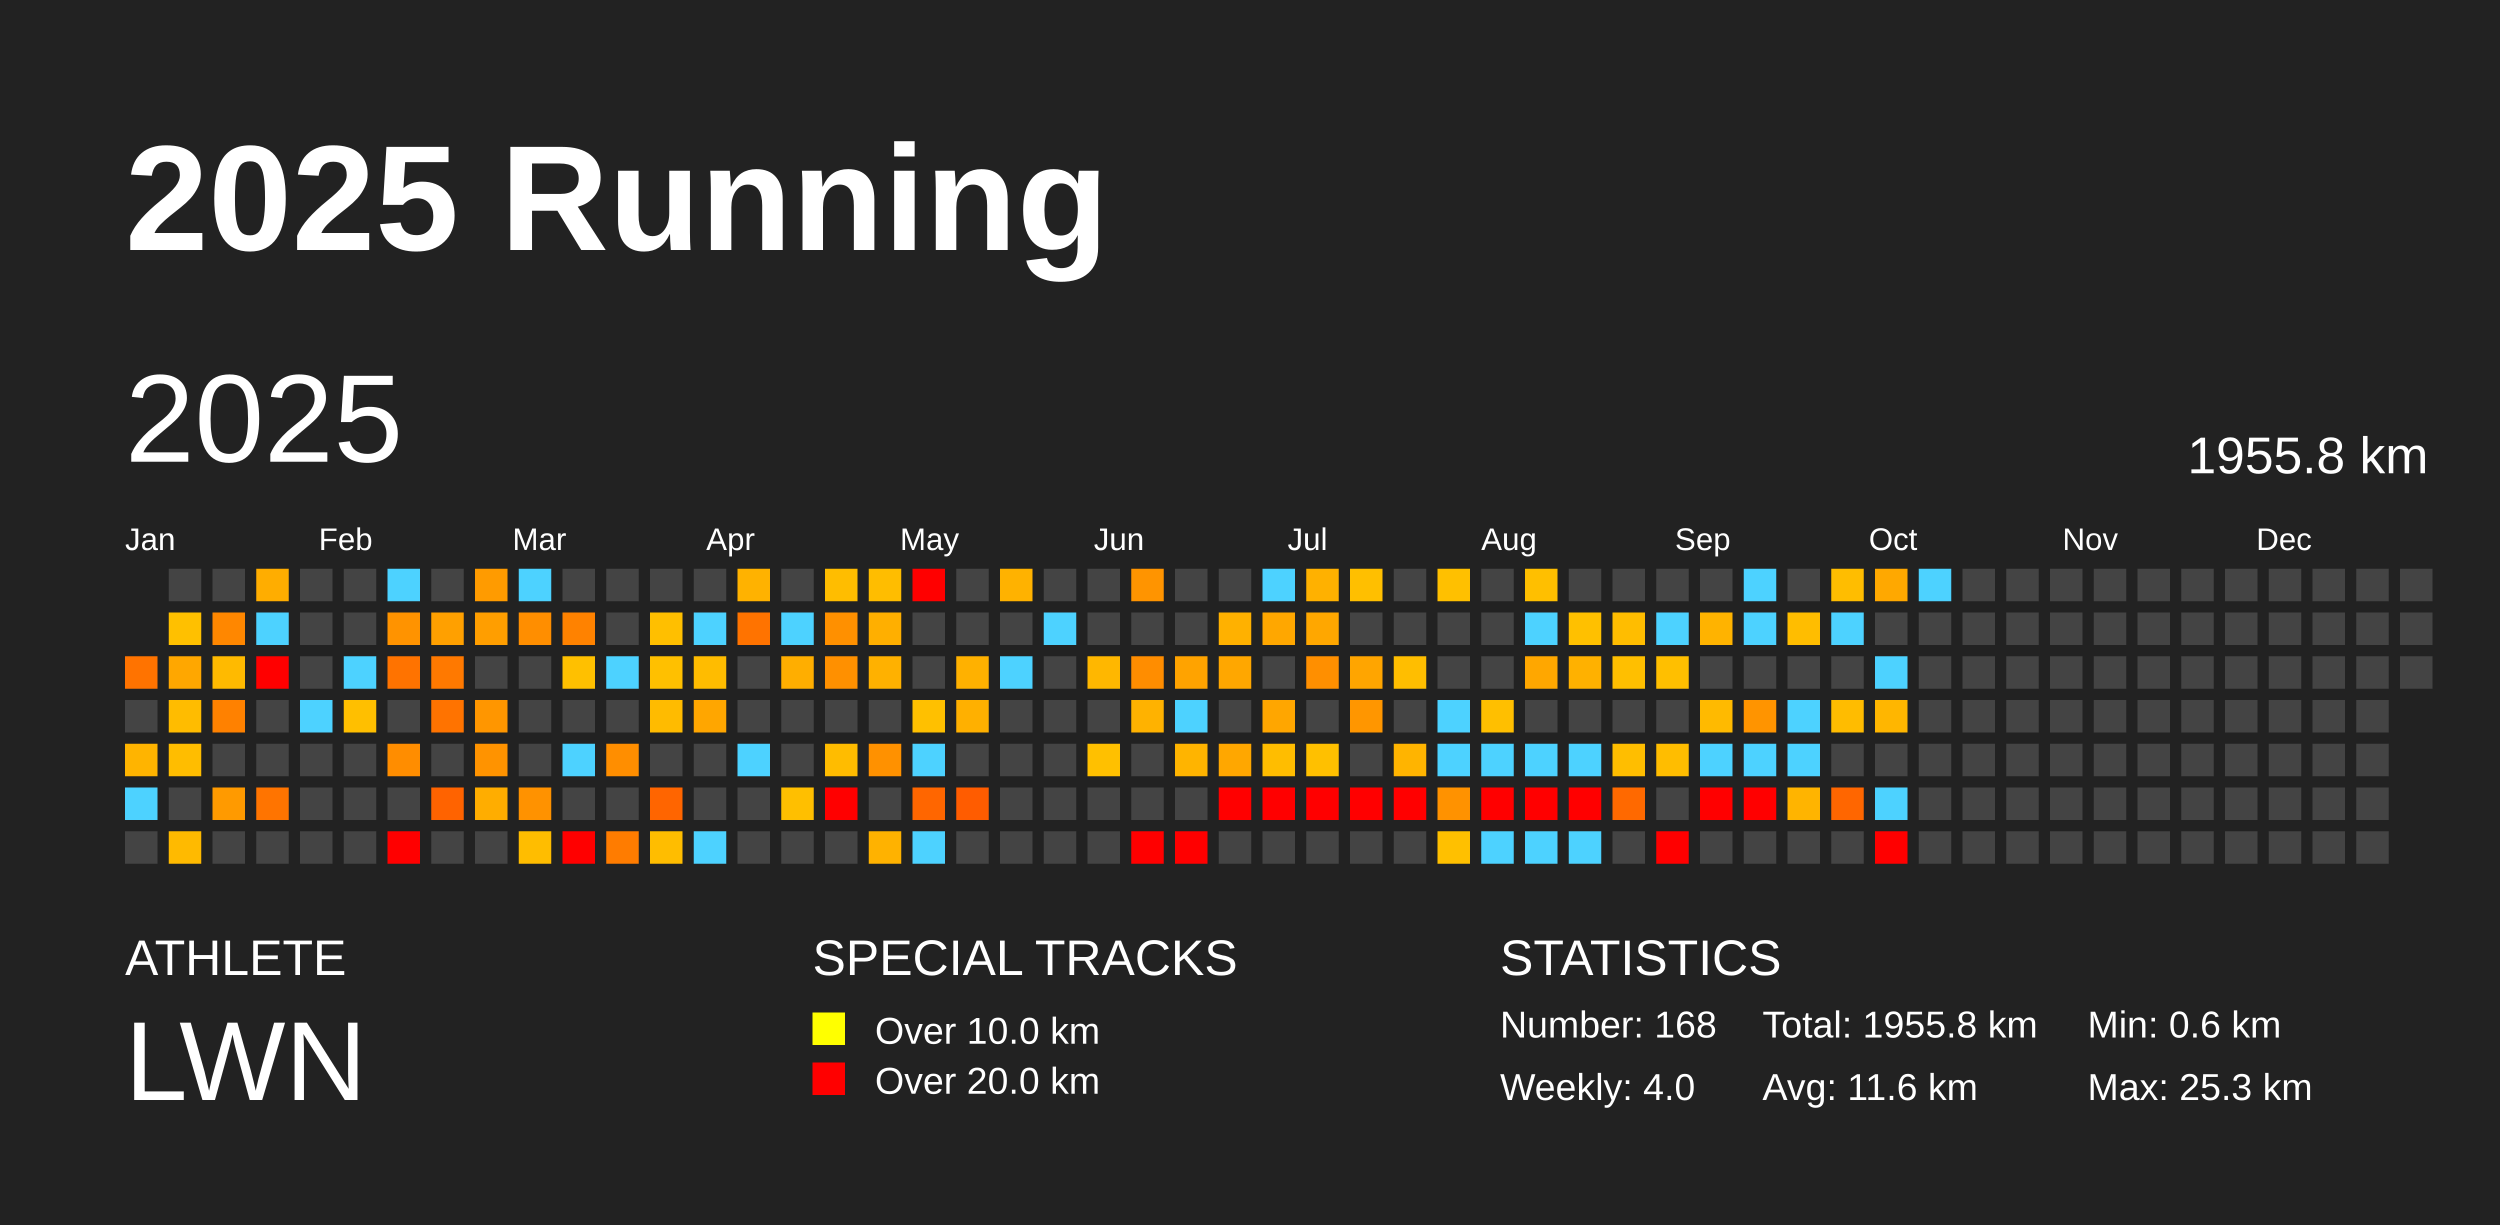
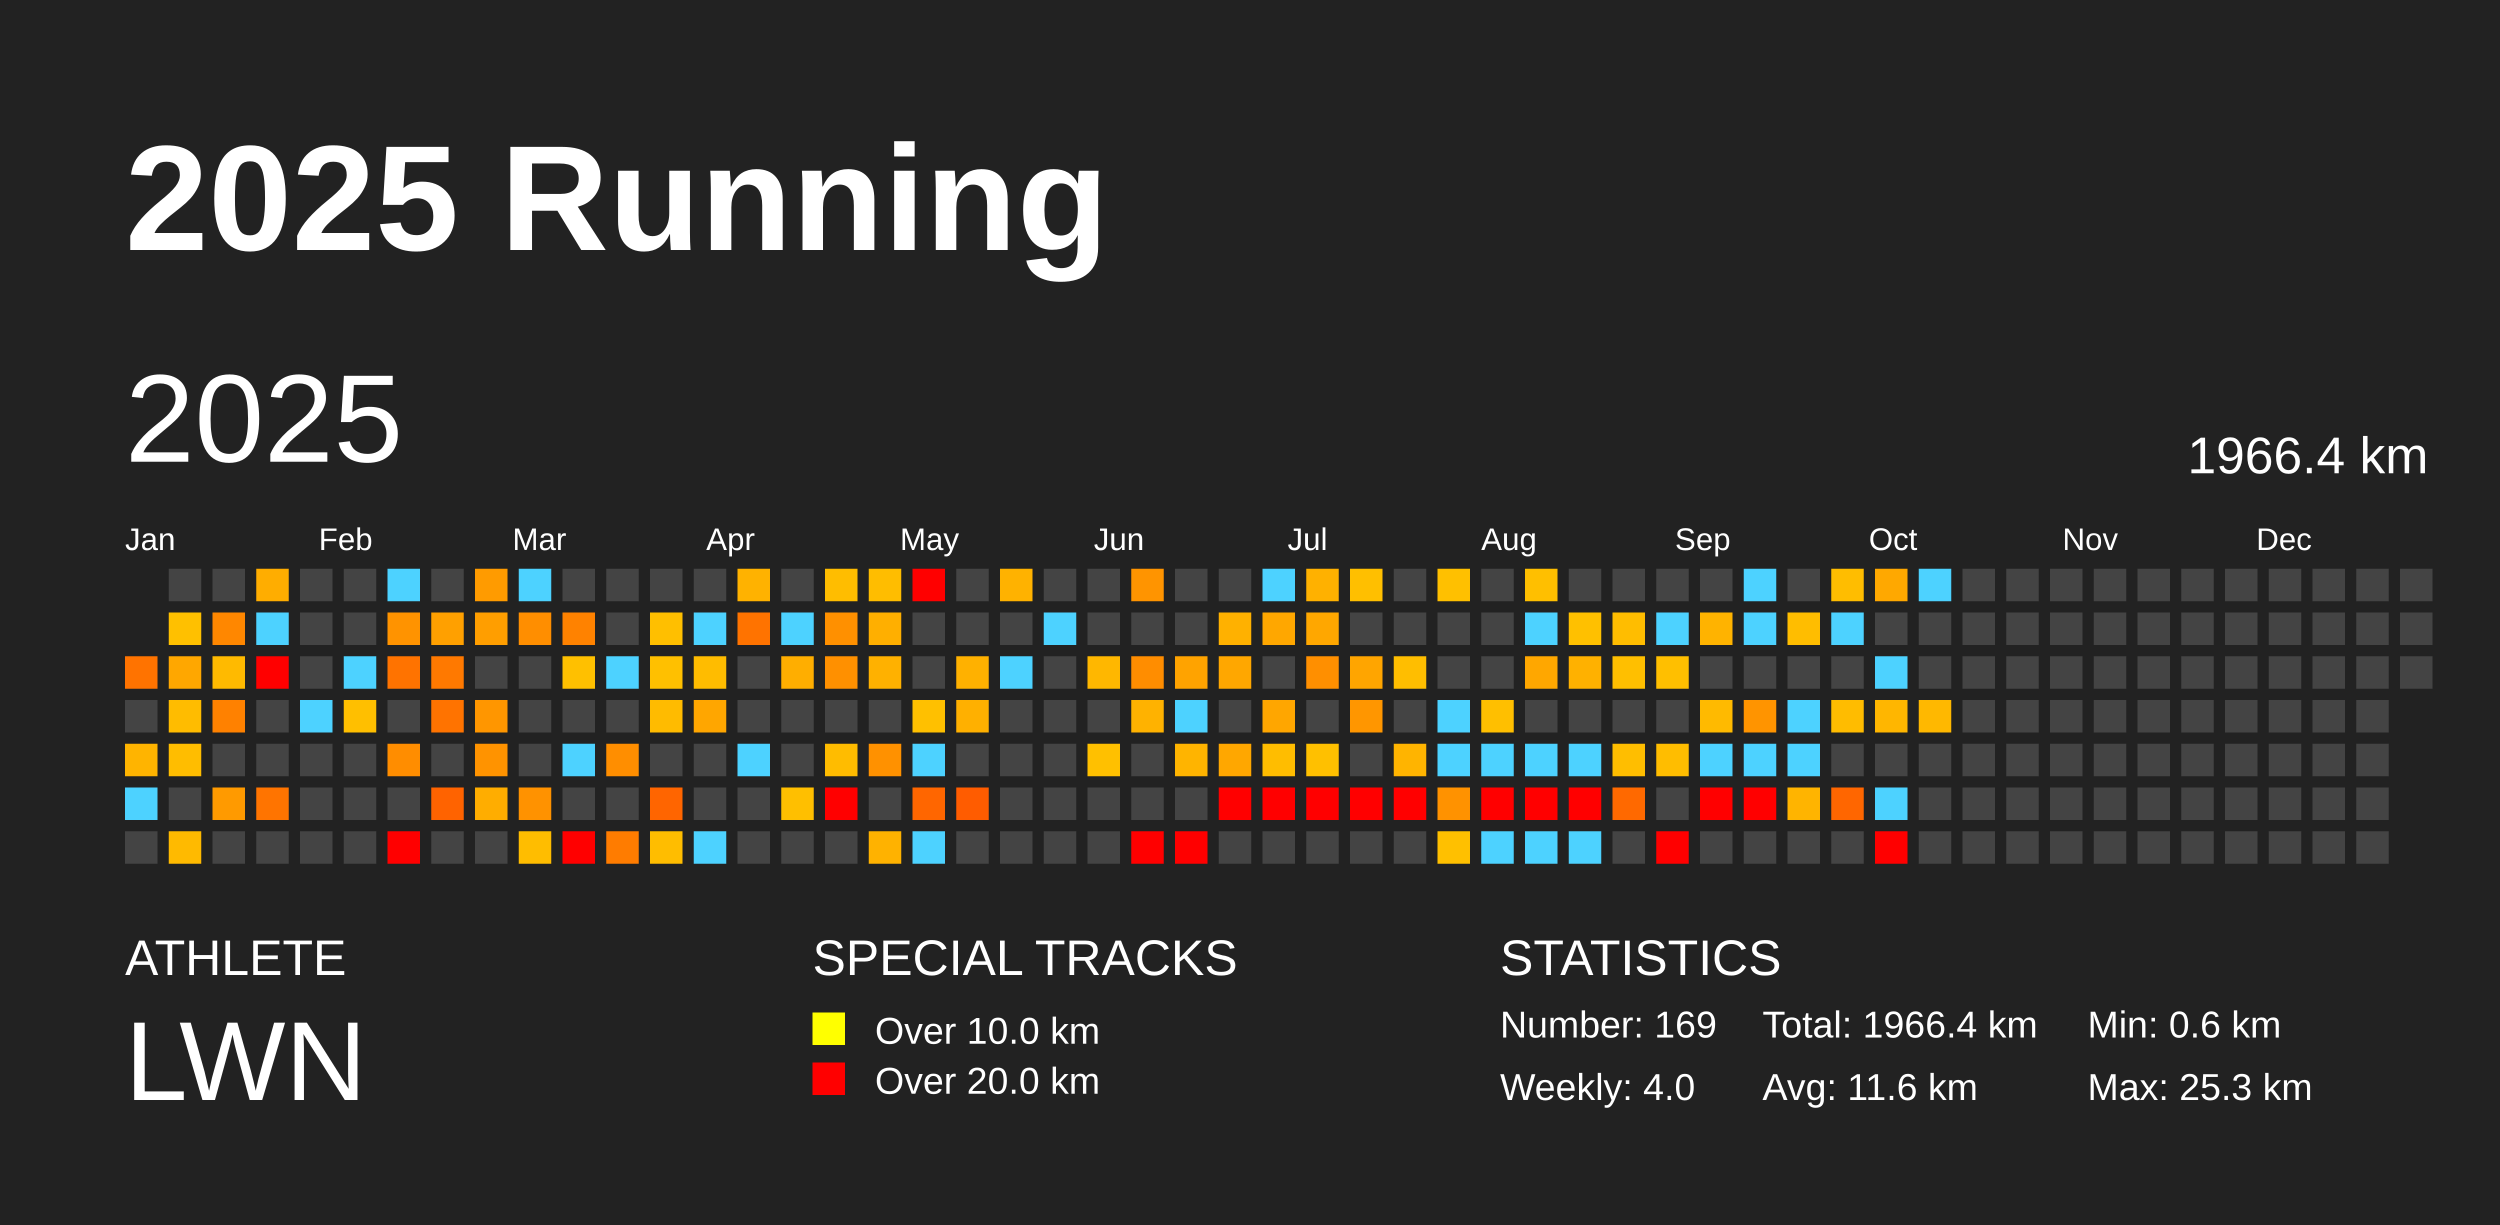
<svg xmlns="http://www.w3.org/2000/svg" baseProfile="full" height="98mm" version="1.1" viewBox="0,0,200,98" width="200mm">
  <defs />
  <rect fill="#222222" height="98" width="200" x="0" y="0" />
  <text fill="#FFFFFF" style="font-size:12px; font-family:Arial; font-weight:bold;" x="10" y="20">2025 Running</text>
  <text fill="#FFFFFF" style="font-size:4px; font-family:Arial" x="10" y="78">ATHLETE</text>
  <text fill="#FFFFFF" style="font-size:9px; font-family:Arial" x="10" y="88">LWN</text>
  <text fill="#FFFFFF" style="font-size:4px; font-family:Arial" x="65" y="78">SPECIAL TRACKS</text>
  <rect fill="yellow" height="2.6" width="2.6" x="65" y="81" />
  <text fill="#FFFFFF" style="font-size:3px; font-family:Arial" x="70" y="83.5">Over 10.0 km</text>
  <rect fill="red" height="2.6" width="2.6" x="65" y="85" />
  <text fill="#FFFFFF" style="font-size:3px; font-family:Arial" x="70" y="87.5">Over 20.0 km</text>
  <text fill="#FFFFFF" style="font-size:4px; font-family:Arial" x="120" y="78">STATISTICS</text>
-   <text fill="#FFFFFF" style="font-size:3px; font-family:Arial" x="120" y="83">Number: 168</text>
+   <text fill="#FFFFFF" style="font-size:3px; font-family:Arial" x="120" y="83">Number: 169</text>
  <text fill="#FFFFFF" style="font-size:3px; font-family:Arial" x="120" y="88">Weekly: 4.0</text>
-   <text fill="#FFFFFF" style="font-size:3px; font-family:Arial" x="141" y="83">Total: 1955.8 km</text>
+   <text fill="#FFFFFF" style="font-size:3px; font-family:Arial" x="141" y="83">Total: 1966.4 km</text>
  <text fill="#FFFFFF" style="font-size:3px; font-family:Arial" x="141" y="88">Avg: 11.6 km</text>
  <text fill="#FFFFFF" style="font-size:3px; font-family:Arial" x="167" y="83">Min: 0.6 km</text>
  <text fill="#FFFFFF" style="font-size:3px; font-family:Arial" x="167" y="88">Max: 25.3 km</text>
  <text dominant-baseline="hanging" fill="#FFFFFF" style="font-size:10.0px; font-family:Arial;" x="10" y="30">2025</text>
-   <text dominant-baseline="hanging" fill="#FFFFFF" style="font-size:4.125px; font-family:Arial;" x="175" y="35">1955.8 km</text>
+   <text dominant-baseline="hanging" fill="#FFFFFF" style="font-size:4.125px; font-family:Arial;" x="175" y="35">1966.4 km</text>
  <text fill="#FFFFFF" style="font-size:2.5px; font-family:Arial" x="10.0" y="44">Jan</text>
  <text fill="#FFFFFF" style="font-size:2.5px; font-family:Arial" x="25.5" y="44">Feb</text>
  <text fill="#FFFFFF" style="font-size:2.5px; font-family:Arial" x="41.0" y="44">Mar</text>
  <text fill="#FFFFFF" style="font-size:2.5px; font-family:Arial" x="56.5" y="44">Apr</text>
  <text fill="#FFFFFF" style="font-size:2.5px; font-family:Arial" x="72.0" y="44">May</text>
  <text fill="#FFFFFF" style="font-size:2.5px; font-family:Arial" x="87.5" y="44">Jun</text>
  <text fill="#FFFFFF" style="font-size:2.5px; font-family:Arial" x="103.0" y="44">Jul</text>
  <text fill="#FFFFFF" style="font-size:2.5px; font-family:Arial" x="118.5" y="44">Aug</text>
  <text fill="#FFFFFF" style="font-size:2.5px; font-family:Arial" x="134.0" y="44">Sep</text>
  <text fill="#FFFFFF" style="font-size:2.5px; font-family:Arial" x="149.5" y="44">Oct</text>
  <text fill="#FFFFFF" style="font-size:2.5px; font-family:Arial" x="165.0" y="44">Nov</text>
  <text fill="#FFFFFF" style="font-size:2.5px; font-family:Arial" x="180.5" y="44">Dec</text>
  <rect fill="#ff7300" height="2.6" width="2.6" x="10.0" y="52.5" />
  <rect fill="#444444" height="2.6" width="2.6" x="10.0" y="56.0" />
  <rect fill="#ffb400" height="2.6" width="2.6" x="10.0" y="59.5" />
  <rect fill="#4dd2ff" height="2.6" width="2.6" x="10.0" y="63.0" />
  <rect fill="#444444" height="2.6" width="2.6" x="10.0" y="66.5" />
  <rect fill="#444444" height="2.6" width="2.6" x="13.5" y="45.5" />
  <rect fill="#ffc000" height="2.6" width="2.6" x="13.5" y="49.0" />
  <rect fill="#ffa700" height="2.6" width="2.6" x="13.5" y="52.5" />
  <rect fill="#ffbc00" height="2.6" width="2.6" x="13.5" y="56.0" />
  <rect fill="#ffbd00" height="2.6" width="2.6" x="13.5" y="59.5" />
  <rect fill="#444444" height="2.6" width="2.6" x="13.5" y="63.0" />
  <rect fill="#ffba00" height="2.6" width="2.6" x="13.5" y="66.5" />
  <rect fill="#444444" height="2.6" width="2.6" x="17.0" y="45.5" />
  <rect fill="#ff8700" height="2.6" width="2.6" x="17.0" y="49.0" />
  <rect fill="#ffba00" height="2.6" width="2.6" x="17.0" y="52.5" />
  <rect fill="#ff8100" height="2.6" width="2.6" x="17.0" y="56.0" />
  <rect fill="#444444" height="2.6" width="2.6" x="17.0" y="59.5" />
  <rect fill="#ff9a00" height="2.6" width="2.6" x="17.0" y="63.0" />
  <rect fill="#444444" height="2.6" width="2.6" x="17.0" y="66.5" />
  <rect fill="#ffad00" height="2.6" width="2.6" x="20.5" y="45.5" />
  <rect fill="#4dd2ff" height="2.6" width="2.6" x="20.5" y="49.0" />
  <rect fill="red" height="2.6" width="2.6" x="20.5" y="52.5" />
  <rect fill="#444444" height="2.6" width="2.6" x="20.5" y="56.0" />
  <rect fill="#444444" height="2.6" width="2.6" x="20.5" y="59.5" />
  <rect fill="#ff7400" height="2.6" width="2.6" x="20.5" y="63.0" />
  <rect fill="#444444" height="2.6" width="2.6" x="20.5" y="66.5" />
  <rect fill="#444444" height="2.6" width="2.6" x="24.0" y="45.5" />
  <rect fill="#444444" height="2.6" width="2.6" x="24.0" y="49.0" />
  <rect fill="#444444" height="2.6" width="2.6" x="24.0" y="52.5" />
  <rect fill="#4dd2ff" height="2.6" width="2.6" x="24.0" y="56.0" />
  <rect fill="#444444" height="2.6" width="2.6" x="24.0" y="59.5" />
  <rect fill="#444444" height="2.6" width="2.6" x="24.0" y="63.0" />
  <rect fill="#444444" height="2.6" width="2.6" x="24.0" y="66.5" />
  <rect fill="#444444" height="2.6" width="2.6" x="27.5" y="45.5" />
  <rect fill="#444444" height="2.6" width="2.6" x="27.5" y="49.0" />
  <rect fill="#4dd2ff" height="2.6" width="2.6" x="27.5" y="52.5" />
  <rect fill="#ffbf00" height="2.6" width="2.6" x="27.5" y="56.0" />
  <rect fill="#444444" height="2.6" width="2.6" x="27.5" y="59.5" />
  <rect fill="#444444" height="2.6" width="2.6" x="27.5" y="63.0" />
  <rect fill="#444444" height="2.6" width="2.6" x="27.5" y="66.5" />
  <rect fill="#4dd2ff" height="2.6" width="2.6" x="31.0" y="45.5" />
  <rect fill="#ff9300" height="2.6" width="2.6" x="31.0" y="49.0" />
  <rect fill="#ff7300" height="2.6" width="2.6" x="31.0" y="52.5" />
  <rect fill="#444444" height="2.6" width="2.6" x="31.0" y="56.0" />
  <rect fill="#ff8d00" height="2.6" width="2.6" x="31.0" y="59.5" />
  <rect fill="#444444" height="2.6" width="2.6" x="31.0" y="63.0" />
  <rect fill="red" height="2.6" width="2.6" x="31.0" y="66.5" />
  <rect fill="#444444" height="2.6" width="2.6" x="34.5" y="45.5" />
  <rect fill="#ffa000" height="2.6" width="2.6" x="34.5" y="49.0" />
  <rect fill="#ff7900" height="2.6" width="2.6" x="34.5" y="52.5" />
  <rect fill="#ff7300" height="2.6" width="2.6" x="34.5" y="56.0" />
  <rect fill="#444444" height="2.6" width="2.6" x="34.5" y="59.5" />
  <rect fill="#ff6300" height="2.6" width="2.6" x="34.5" y="63.0" />
  <rect fill="#444444" height="2.6" width="2.6" x="34.5" y="66.5" />
  <rect fill="#ff9b00" height="2.6" width="2.6" x="38.0" y="45.5" />
  <rect fill="#ff9e00" height="2.6" width="2.6" x="38.0" y="49.0" />
  <rect fill="#444444" height="2.6" width="2.6" x="38.0" y="52.5" />
  <rect fill="#ff9600" height="2.6" width="2.6" x="38.0" y="56.0" />
  <rect fill="#ff9300" height="2.6" width="2.6" x="38.0" y="59.5" />
  <rect fill="#ffad00" height="2.6" width="2.6" x="38.0" y="63.0" />
  <rect fill="#444444" height="2.6" width="2.6" x="38.0" y="66.5" />
  <rect fill="#4dd2ff" height="2.6" width="2.6" x="41.5" y="45.5" />
  <rect fill="#ff8e00" height="2.6" width="2.6" x="41.5" y="49.0" />
  <rect fill="#444444" height="2.6" width="2.6" x="41.5" y="52.5" />
  <rect fill="#444444" height="2.6" width="2.6" x="41.5" y="56.0" />
  <rect fill="#444444" height="2.6" width="2.6" x="41.5" y="59.5" />
  <rect fill="#ff9200" height="2.6" width="2.6" x="41.5" y="63.0" />
  <rect fill="#ffbd00" height="2.6" width="2.6" x="41.5" y="66.5" />
  <rect fill="#444444" height="2.6" width="2.6" x="45.0" y="45.5" />
  <rect fill="#ff8200" height="2.6" width="2.6" x="45.0" y="49.0" />
  <rect fill="#ffc000" height="2.6" width="2.6" x="45.0" y="52.5" />
  <rect fill="#444444" height="2.6" width="2.6" x="45.0" y="56.0" />
  <rect fill="#4dd2ff" height="2.6" width="2.6" x="45.0" y="59.5" />
  <rect fill="#444444" height="2.6" width="2.6" x="45.0" y="63.0" />
  <rect fill="red" height="2.6" width="2.6" x="45.0" y="66.5" />
  <rect fill="#444444" height="2.6" width="2.6" x="48.5" y="45.5" />
  <rect fill="#444444" height="2.6" width="2.6" x="48.5" y="49.0" />
  <rect fill="#4dd2ff" height="2.6" width="2.6" x="48.5" y="52.5" />
  <rect fill="#444444" height="2.6" width="2.6" x="48.5" y="56.0" />
  <rect fill="#ff8e00" height="2.6" width="2.6" x="48.5" y="59.5" />
  <rect fill="#444444" height="2.6" width="2.6" x="48.5" y="63.0" />
  <rect fill="#ff7c00" height="2.6" width="2.6" x="48.5" y="66.5" />
  <rect fill="#444444" height="2.6" width="2.6" x="52.0" y="45.5" />
  <rect fill="#ffbf00" height="2.6" width="2.6" x="52.0" y="49.0" />
  <rect fill="#ffc000" height="2.6" width="2.6" x="52.0" y="52.5" />
  <rect fill="#ffbb00" height="2.6" width="2.6" x="52.0" y="56.0" />
  <rect fill="#444444" height="2.6" width="2.6" x="52.0" y="59.5" />
  <rect fill="#ff6500" height="2.6" width="2.6" x="52.0" y="63.0" />
  <rect fill="#ffbd00" height="2.6" width="2.6" x="52.0" y="66.5" />
  <rect fill="#444444" height="2.6" width="2.6" x="55.5" y="45.5" />
  <rect fill="#4dd2ff" height="2.6" width="2.6" x="55.5" y="49.0" />
  <rect fill="#ffbc00" height="2.6" width="2.6" x="55.5" y="52.5" />
  <rect fill="#ffa600" height="2.6" width="2.6" x="55.5" y="56.0" />
  <rect fill="#444444" height="2.6" width="2.6" x="55.5" y="59.5" />
  <rect fill="#444444" height="2.6" width="2.6" x="55.5" y="63.0" />
  <rect fill="#4dd2ff" height="2.6" width="2.6" x="55.5" y="66.5" />
  <rect fill="#ffb200" height="2.6" width="2.6" x="59.0" y="45.5" />
  <rect fill="#ff7300" height="2.6" width="2.6" x="59.0" y="49.0" />
  <rect fill="#444444" height="2.6" width="2.6" x="59.0" y="52.5" />
  <rect fill="#444444" height="2.6" width="2.6" x="59.0" y="56.0" />
  <rect fill="#4dd2ff" height="2.6" width="2.6" x="59.0" y="59.5" />
  <rect fill="#444444" height="2.6" width="2.6" x="59.0" y="63.0" />
  <rect fill="#444444" height="2.6" width="2.6" x="59.0" y="66.5" />
  <rect fill="#444444" height="2.6" width="2.6" x="62.5" y="45.5" />
  <rect fill="#4dd2ff" height="2.6" width="2.6" x="62.5" y="49.0" />
  <rect fill="#ffae00" height="2.6" width="2.6" x="62.5" y="52.5" />
  <rect fill="#444444" height="2.6" width="2.6" x="62.5" y="56.0" />
  <rect fill="#444444" height="2.6" width="2.6" x="62.5" y="59.5" />
  <rect fill="#ffbf00" height="2.6" width="2.6" x="62.5" y="63.0" />
  <rect fill="#444444" height="2.6" width="2.6" x="62.5" y="66.5" />
  <rect fill="#ffbd00" height="2.6" width="2.6" x="66.0" y="45.5" />
  <rect fill="#ff9000" height="2.6" width="2.6" x="66.0" y="49.0" />
  <rect fill="#ff9000" height="2.6" width="2.6" x="66.0" y="52.5" />
  <rect fill="#444444" height="2.6" width="2.6" x="66.0" y="56.0" />
  <rect fill="#ffbc00" height="2.6" width="2.6" x="66.0" y="59.5" />
  <rect fill="red" height="2.6" width="2.6" x="66.0" y="63.0" />
  <rect fill="#444444" height="2.6" width="2.6" x="66.0" y="66.5" />
  <rect fill="#ffbd00" height="2.6" width="2.6" x="69.5" y="45.5" />
  <rect fill="#ffaf00" height="2.6" width="2.6" x="69.5" y="49.0" />
  <rect fill="#ffb100" height="2.6" width="2.6" x="69.5" y="52.5" />
  <rect fill="#444444" height="2.6" width="2.6" x="69.5" y="56.0" />
  <rect fill="#ff9100" height="2.6" width="2.6" x="69.5" y="59.5" />
  <rect fill="#444444" height="2.6" width="2.6" x="69.5" y="63.0" />
  <rect fill="#ffb200" height="2.6" width="2.6" x="69.5" y="66.5" />
  <rect fill="red" height="2.6" width="2.6" x="73.0" y="45.5" />
  <rect fill="#444444" height="2.6" width="2.6" x="73.0" y="49.0" />
  <rect fill="#444444" height="2.6" width="2.6" x="73.0" y="52.5" />
  <rect fill="#ffc000" height="2.6" width="2.6" x="73.0" y="56.0" />
  <rect fill="#4dd2ff" height="2.6" width="2.6" x="73.0" y="59.5" />
  <rect fill="#ff6600" height="2.6" width="2.6" x="73.0" y="63.0" />
  <rect fill="#4dd2ff" height="2.6" width="2.6" x="73.0" y="66.5" />
  <rect fill="#444444" height="2.6" width="2.6" x="76.5" y="45.5" />
  <rect fill="#444444" height="2.6" width="2.6" x="76.5" y="49.0" />
  <rect fill="#ffb100" height="2.6" width="2.6" x="76.5" y="52.5" />
  <rect fill="#ffb000" height="2.6" width="2.6" x="76.5" y="56.0" />
  <rect fill="#444444" height="2.6" width="2.6" x="76.5" y="59.5" />
  <rect fill="#ff5c00" height="2.6" width="2.6" x="76.5" y="63.0" />
  <rect fill="#444444" height="2.6" width="2.6" x="76.5" y="66.5" />
  <rect fill="#ffb200" height="2.6" width="2.6" x="80.0" y="45.5" />
  <rect fill="#444444" height="2.6" width="2.6" x="80.0" y="49.0" />
  <rect fill="#4dd2ff" height="2.6" width="2.6" x="80.0" y="52.5" />
  <rect fill="#444444" height="2.6" width="2.6" x="80.0" y="56.0" />
  <rect fill="#444444" height="2.6" width="2.6" x="80.0" y="59.5" />
  <rect fill="#444444" height="2.6" width="2.6" x="80.0" y="63.0" />
  <rect fill="#444444" height="2.6" width="2.6" x="80.0" y="66.5" />
  <rect fill="#444444" height="2.6" width="2.6" x="83.5" y="45.5" />
  <rect fill="#4dd2ff" height="2.6" width="2.6" x="83.5" y="49.0" />
  <rect fill="#444444" height="2.6" width="2.6" x="83.5" y="52.5" />
  <rect fill="#444444" height="2.6" width="2.6" x="83.5" y="56.0" />
  <rect fill="#444444" height="2.6" width="2.6" x="83.5" y="59.5" />
  <rect fill="#444444" height="2.6" width="2.6" x="83.5" y="63.0" />
  <rect fill="#444444" height="2.6" width="2.6" x="83.5" y="66.5" />
  <rect fill="#444444" height="2.6" width="2.6" x="87.0" y="45.5" />
  <rect fill="#444444" height="2.6" width="2.6" x="87.0" y="49.0" />
  <rect fill="#ffb700" height="2.6" width="2.6" x="87.0" y="52.5" />
  <rect fill="#444444" height="2.6" width="2.6" x="87.0" y="56.0" />
  <rect fill="#ffc000" height="2.6" width="2.6" x="87.0" y="59.5" />
  <rect fill="#444444" height="2.6" width="2.6" x="87.0" y="63.0" />
  <rect fill="#444444" height="2.6" width="2.6" x="87.0" y="66.5" />
  <rect fill="#ff9400" height="2.6" width="2.6" x="90.5" y="45.5" />
  <rect fill="#444444" height="2.6" width="2.6" x="90.5" y="49.0" />
  <rect fill="#ff8d00" height="2.6" width="2.6" x="90.5" y="52.5" />
  <rect fill="#ffb200" height="2.6" width="2.6" x="90.5" y="56.0" />
  <rect fill="#444444" height="2.6" width="2.6" x="90.5" y="59.5" />
  <rect fill="#444444" height="2.6" width="2.6" x="90.5" y="63.0" />
  <rect fill="red" height="2.6" width="2.6" x="90.5" y="66.5" />
  <rect fill="#444444" height="2.6" width="2.6" x="94.0" y="45.5" />
  <rect fill="#444444" height="2.6" width="2.6" x="94.0" y="49.0" />
  <rect fill="#ffa300" height="2.6" width="2.6" x="94.0" y="52.5" />
  <rect fill="#4dd2ff" height="2.6" width="2.6" x="94.0" y="56.0" />
  <rect fill="#ffb400" height="2.6" width="2.6" x="94.0" y="59.5" />
  <rect fill="#444444" height="2.6" width="2.6" x="94.0" y="63.0" />
  <rect fill="red" height="2.6" width="2.6" x="94.0" y="66.5" />
  <rect fill="#444444" height="2.6" width="2.6" x="97.5" y="45.5" />
  <rect fill="#ffb100" height="2.6" width="2.6" x="97.5" y="49.0" />
  <rect fill="#ffa700" height="2.6" width="2.6" x="97.5" y="52.5" />
  <rect fill="#444444" height="2.6" width="2.6" x="97.5" y="56.0" />
  <rect fill="#ffa700" height="2.6" width="2.6" x="97.5" y="59.5" />
  <rect fill="red" height="2.6" width="2.6" x="97.5" y="63.0" />
  <rect fill="#444444" height="2.6" width="2.6" x="97.5" y="66.5" />
  <rect fill="#4dd2ff" height="2.6" width="2.6" x="101.0" y="45.5" />
  <rect fill="#ffa700" height="2.6" width="2.6" x="101.0" y="49.0" />
  <rect fill="#444444" height="2.6" width="2.6" x="101.0" y="52.5" />
  <rect fill="#ffa600" height="2.6" width="2.6" x="101.0" y="56.0" />
  <rect fill="#ffbd00" height="2.6" width="2.6" x="101.0" y="59.5" />
  <rect fill="red" height="2.6" width="2.6" x="101.0" y="63.0" />
  <rect fill="#444444" height="2.6" width="2.6" x="101.0" y="66.5" />
  <rect fill="#ffb100" height="2.6" width="2.6" x="104.5" y="45.5" />
  <rect fill="#ffa700" height="2.6" width="2.6" x="104.5" y="49.0" />
  <rect fill="#ff8f00" height="2.6" width="2.6" x="104.5" y="52.5" />
  <rect fill="#444444" height="2.6" width="2.6" x="104.5" y="56.0" />
  <rect fill="#ffc000" height="2.6" width="2.6" x="104.5" y="59.5" />
  <rect fill="red" height="2.6" width="2.6" x="104.5" y="63.0" />
  <rect fill="#444444" height="2.6" width="2.6" x="104.5" y="66.5" />
  <rect fill="#ffbf00" height="2.6" width="2.6" x="108.0" y="45.5" />
  <rect fill="#444444" height="2.6" width="2.6" x="108.0" y="49.0" />
  <rect fill="#ffa500" height="2.6" width="2.6" x="108.0" y="52.5" />
  <rect fill="#ff9600" height="2.6" width="2.6" x="108.0" y="56.0" />
  <rect fill="#444444" height="2.6" width="2.6" x="108.0" y="59.5" />
  <rect fill="red" height="2.6" width="2.6" x="108.0" y="63.0" />
  <rect fill="#444444" height="2.6" width="2.6" x="108.0" y="66.5" />
  <rect fill="#444444" height="2.6" width="2.6" x="111.5" y="45.5" />
  <rect fill="#444444" height="2.6" width="2.6" x="111.5" y="49.0" />
  <rect fill="#ffbe00" height="2.6" width="2.6" x="111.5" y="52.5" />
  <rect fill="#444444" height="2.6" width="2.6" x="111.5" y="56.0" />
  <rect fill="#ffb400" height="2.6" width="2.6" x="111.5" y="59.5" />
  <rect fill="red" height="2.6" width="2.6" x="111.5" y="63.0" />
  <rect fill="#444444" height="2.6" width="2.6" x="111.5" y="66.5" />
  <rect fill="#ffc000" height="2.6" width="2.6" x="115.0" y="45.5" />
  <rect fill="#444444" height="2.6" width="2.6" x="115.0" y="49.0" />
  <rect fill="#444444" height="2.6" width="2.6" x="115.0" y="52.5" />
  <rect fill="#4dd2ff" height="2.6" width="2.6" x="115.0" y="56.0" />
  <rect fill="#4dd2ff" height="2.6" width="2.6" x="115.0" y="59.5" />
  <rect fill="#ff9200" height="2.6" width="2.6" x="115.0" y="63.0" />
  <rect fill="#ffc000" height="2.6" width="2.6" x="115.0" y="66.5" />
  <rect fill="#444444" height="2.6" width="2.6" x="118.5" y="45.5" />
  <rect fill="#444444" height="2.6" width="2.6" x="118.5" y="49.0" />
  <rect fill="#444444" height="2.6" width="2.6" x="118.5" y="52.5" />
  <rect fill="#ffbf00" height="2.6" width="2.6" x="118.5" y="56.0" />
  <rect fill="#4dd2ff" height="2.6" width="2.6" x="118.5" y="59.5" />
  <rect fill="red" height="2.6" width="2.6" x="118.5" y="63.0" />
  <rect fill="#4dd2ff" height="2.6" width="2.6" x="118.5" y="66.5" />
  <rect fill="#ffbf00" height="2.6" width="2.6" x="122.0" y="45.5" />
  <rect fill="#4dd2ff" height="2.6" width="2.6" x="122.0" y="49.0" />
  <rect fill="#ffa700" height="2.6" width="2.6" x="122.0" y="52.5" />
  <rect fill="#444444" height="2.6" width="2.6" x="122.0" y="56.0" />
  <rect fill="#4dd2ff" height="2.6" width="2.6" x="122.0" y="59.5" />
  <rect fill="red" height="2.6" width="2.6" x="122.0" y="63.0" />
  <rect fill="#4dd2ff" height="2.6" width="2.6" x="122.0" y="66.5" />
  <rect fill="#444444" height="2.6" width="2.6" x="125.5" y="45.5" />
  <rect fill="#ffc000" height="2.6" width="2.6" x="125.5" y="49.0" />
  <rect fill="#ffb100" height="2.6" width="2.6" x="125.5" y="52.5" />
  <rect fill="#444444" height="2.6" width="2.6" x="125.5" y="56.0" />
  <rect fill="#4dd2ff" height="2.6" width="2.6" x="125.5" y="59.5" />
  <rect fill="red" height="2.6" width="2.6" x="125.5" y="63.0" />
  <rect fill="#4dd2ff" height="2.6" width="2.6" x="125.5" y="66.5" />
  <rect fill="#444444" height="2.6" width="2.6" x="129.0" y="45.5" />
  <rect fill="#ffbd00" height="2.6" width="2.6" x="129.0" y="49.0" />
  <rect fill="#ffbf00" height="2.6" width="2.6" x="129.0" y="52.5" />
  <rect fill="#444444" height="2.6" width="2.6" x="129.0" y="56.0" />
  <rect fill="#ffbe00" height="2.6" width="2.6" x="129.0" y="59.5" />
  <rect fill="#ff6900" height="2.6" width="2.6" x="129.0" y="63.0" />
  <rect fill="#444444" height="2.6" width="2.6" x="129.0" y="66.5" />
  <rect fill="#444444" height="2.6" width="2.6" x="132.5" y="45.5" />
  <rect fill="#4dd2ff" height="2.6" width="2.6" x="132.5" y="49.0" />
  <rect fill="#ffbf00" height="2.6" width="2.6" x="132.5" y="52.5" />
  <rect fill="#444444" height="2.6" width="2.6" x="132.5" y="56.0" />
  <rect fill="#ffbd00" height="2.6" width="2.6" x="132.5" y="59.5" />
  <rect fill="#444444" height="2.6" width="2.6" x="132.5" y="63.0" />
  <rect fill="red" height="2.6" width="2.6" x="132.5" y="66.5" />
  <rect fill="#444444" height="2.6" width="2.6" x="136.0" y="45.5" />
  <rect fill="#ffb300" height="2.6" width="2.6" x="136.0" y="49.0" />
  <rect fill="#444444" height="2.6" width="2.6" x="136.0" y="52.5" />
  <rect fill="#ffba00" height="2.6" width="2.6" x="136.0" y="56.0" />
  <rect fill="#4dd2ff" height="2.6" width="2.6" x="136.0" y="59.5" />
  <rect fill="red" height="2.6" width="2.6" x="136.0" y="63.0" />
  <rect fill="#444444" height="2.6" width="2.6" x="136.0" y="66.5" />
  <rect fill="#4dd2ff" height="2.6" width="2.6" x="139.5" y="45.5" />
  <rect fill="#4dd2ff" height="2.6" width="2.6" x="139.5" y="49.0" />
  <rect fill="#444444" height="2.6" width="2.6" x="139.5" y="52.5" />
  <rect fill="#ff9400" height="2.6" width="2.6" x="139.5" y="56.0" />
  <rect fill="#4dd2ff" height="2.6" width="2.6" x="139.5" y="59.5" />
  <rect fill="red" height="2.6" width="2.6" x="139.5" y="63.0" />
  <rect fill="#444444" height="2.6" width="2.6" x="139.5" y="66.5" />
  <rect fill="#444444" height="2.6" width="2.6" x="143.0" y="45.5" />
  <rect fill="#ffbd00" height="2.6" width="2.6" x="143.0" y="49.0" />
  <rect fill="#444444" height="2.6" width="2.6" x="143.0" y="52.5" />
  <rect fill="#4dd2ff" height="2.6" width="2.6" x="143.0" y="56.0" />
  <rect fill="#4dd2ff" height="2.6" width="2.6" x="143.0" y="59.5" />
  <rect fill="#ffb400" height="2.6" width="2.6" x="143.0" y="63.0" />
  <rect fill="#444444" height="2.6" width="2.6" x="143.0" y="66.5" />
  <rect fill="#ffbd00" height="2.6" width="2.6" x="146.5" y="45.5" />
  <rect fill="#4dd2ff" height="2.6" width="2.6" x="146.5" y="49.0" />
  <rect fill="#444444" height="2.6" width="2.6" x="146.5" y="52.5" />
  <rect fill="#ffbc00" height="2.6" width="2.6" x="146.5" y="56.0" />
  <rect fill="#444444" height="2.6" width="2.6" x="146.5" y="59.5" />
  <rect fill="#ff6600" height="2.6" width="2.6" x="146.5" y="63.0" />
  <rect fill="#444444" height="2.6" width="2.6" x="146.5" y="66.5" />
  <rect fill="#ffa800" height="2.6" width="2.6" x="150.0" y="45.5" />
  <rect fill="#444444" height="2.6" width="2.6" x="150.0" y="49.0" />
  <rect fill="#4dd2ff" height="2.6" width="2.6" x="150.0" y="52.5" />
  <rect fill="#ffb600" height="2.6" width="2.6" x="150.0" y="56.0" />
  <rect fill="#444444" height="2.6" width="2.6" x="150.0" y="59.5" />
  <rect fill="#4dd2ff" height="2.6" width="2.6" x="150.0" y="63.0" />
  <rect fill="red" height="2.6" width="2.6" x="150.0" y="66.5" />
  <rect fill="#4dd2ff" height="2.6" width="2.6" x="153.5" y="45.5" />
  <rect fill="#444444" height="2.6" width="2.6" x="153.5" y="49.0" />
  <rect fill="#444444" height="2.6" width="2.6" x="153.5" y="52.5" />
-   <rect fill="#444444" height="2.6" width="2.6" x="153.5" y="56.0" />
+   <rect fill="#ffb800" height="2.6" width="2.6" x="153.5" y="56.0" />
  <rect fill="#444444" height="2.6" width="2.6" x="153.5" y="59.5" />
  <rect fill="#444444" height="2.6" width="2.6" x="153.5" y="63.0" />
  <rect fill="#444444" height="2.6" width="2.6" x="153.5" y="66.5" />
  <rect fill="#444444" height="2.6" width="2.6" x="157.0" y="45.5" />
  <rect fill="#444444" height="2.6" width="2.6" x="157.0" y="49.0" />
  <rect fill="#444444" height="2.6" width="2.6" x="157.0" y="52.5" />
  <rect fill="#444444" height="2.6" width="2.6" x="157.0" y="56.0" />
  <rect fill="#444444" height="2.6" width="2.6" x="157.0" y="59.5" />
  <rect fill="#444444" height="2.6" width="2.6" x="157.0" y="63.0" />
  <rect fill="#444444" height="2.6" width="2.6" x="157.0" y="66.5" />
  <rect fill="#444444" height="2.6" width="2.6" x="160.5" y="45.5" />
  <rect fill="#444444" height="2.6" width="2.6" x="160.5" y="49.0" />
  <rect fill="#444444" height="2.6" width="2.6" x="160.5" y="52.5" />
  <rect fill="#444444" height="2.6" width="2.6" x="160.5" y="56.0" />
  <rect fill="#444444" height="2.6" width="2.6" x="160.5" y="59.5" />
  <rect fill="#444444" height="2.6" width="2.6" x="160.5" y="63.0" />
  <rect fill="#444444" height="2.6" width="2.6" x="160.5" y="66.5" />
  <rect fill="#444444" height="2.6" width="2.6" x="164.0" y="45.5" />
  <rect fill="#444444" height="2.6" width="2.6" x="164.0" y="49.0" />
  <rect fill="#444444" height="2.6" width="2.6" x="164.0" y="52.5" />
  <rect fill="#444444" height="2.6" width="2.6" x="164.0" y="56.0" />
  <rect fill="#444444" height="2.6" width="2.6" x="164.0" y="59.5" />
  <rect fill="#444444" height="2.6" width="2.6" x="164.0" y="63.0" />
  <rect fill="#444444" height="2.6" width="2.6" x="164.0" y="66.5" />
  <rect fill="#444444" height="2.6" width="2.6" x="167.5" y="45.5" />
  <rect fill="#444444" height="2.6" width="2.6" x="167.5" y="49.0" />
  <rect fill="#444444" height="2.6" width="2.6" x="167.5" y="52.5" />
  <rect fill="#444444" height="2.6" width="2.6" x="167.5" y="56.0" />
  <rect fill="#444444" height="2.6" width="2.6" x="167.5" y="59.5" />
  <rect fill="#444444" height="2.6" width="2.6" x="167.5" y="63.0" />
  <rect fill="#444444" height="2.6" width="2.6" x="167.5" y="66.5" />
  <rect fill="#444444" height="2.6" width="2.6" x="171.0" y="45.5" />
  <rect fill="#444444" height="2.6" width="2.6" x="171.0" y="49.0" />
  <rect fill="#444444" height="2.6" width="2.6" x="171.0" y="52.5" />
  <rect fill="#444444" height="2.6" width="2.6" x="171.0" y="56.0" />
  <rect fill="#444444" height="2.6" width="2.6" x="171.0" y="59.5" />
  <rect fill="#444444" height="2.6" width="2.6" x="171.0" y="63.0" />
  <rect fill="#444444" height="2.6" width="2.6" x="171.0" y="66.5" />
  <rect fill="#444444" height="2.6" width="2.6" x="174.5" y="45.5" />
  <rect fill="#444444" height="2.6" width="2.6" x="174.5" y="49.0" />
  <rect fill="#444444" height="2.6" width="2.6" x="174.5" y="52.5" />
  <rect fill="#444444" height="2.6" width="2.6" x="174.5" y="56.0" />
  <rect fill="#444444" height="2.6" width="2.6" x="174.5" y="59.5" />
  <rect fill="#444444" height="2.6" width="2.6" x="174.5" y="63.0" />
  <rect fill="#444444" height="2.6" width="2.6" x="174.5" y="66.5" />
  <rect fill="#444444" height="2.6" width="2.6" x="178.0" y="45.5" />
  <rect fill="#444444" height="2.6" width="2.6" x="178.0" y="49.0" />
  <rect fill="#444444" height="2.6" width="2.6" x="178.0" y="52.5" />
  <rect fill="#444444" height="2.6" width="2.6" x="178.0" y="56.0" />
  <rect fill="#444444" height="2.6" width="2.6" x="178.0" y="59.5" />
  <rect fill="#444444" height="2.6" width="2.6" x="178.0" y="63.0" />
  <rect fill="#444444" height="2.6" width="2.6" x="178.0" y="66.5" />
  <rect fill="#444444" height="2.6" width="2.6" x="181.5" y="45.5" />
  <rect fill="#444444" height="2.6" width="2.6" x="181.5" y="49.0" />
  <rect fill="#444444" height="2.6" width="2.6" x="181.5" y="52.5" />
  <rect fill="#444444" height="2.6" width="2.6" x="181.5" y="56.0" />
  <rect fill="#444444" height="2.6" width="2.6" x="181.5" y="59.5" />
  <rect fill="#444444" height="2.6" width="2.6" x="181.5" y="63.0" />
  <rect fill="#444444" height="2.6" width="2.6" x="181.5" y="66.5" />
  <rect fill="#444444" height="2.6" width="2.6" x="185.0" y="45.5" />
  <rect fill="#444444" height="2.6" width="2.6" x="185.0" y="49.0" />
  <rect fill="#444444" height="2.6" width="2.6" x="185.0" y="52.5" />
  <rect fill="#444444" height="2.6" width="2.6" x="185.0" y="56.0" />
  <rect fill="#444444" height="2.6" width="2.6" x="185.0" y="59.5" />
  <rect fill="#444444" height="2.6" width="2.6" x="185.0" y="63.0" />
  <rect fill="#444444" height="2.6" width="2.6" x="185.0" y="66.5" />
  <rect fill="#444444" height="2.6" width="2.6" x="188.5" y="45.5" />
  <rect fill="#444444" height="2.6" width="2.6" x="188.5" y="49.0" />
  <rect fill="#444444" height="2.6" width="2.6" x="188.5" y="52.5" />
  <rect fill="#444444" height="2.6" width="2.6" x="188.5" y="56.0" />
  <rect fill="#444444" height="2.6" width="2.6" x="188.5" y="59.5" />
  <rect fill="#444444" height="2.6" width="2.6" x="188.5" y="63.0" />
  <rect fill="#444444" height="2.6" width="2.6" x="188.5" y="66.5" />
  <rect fill="#444444" height="2.6" width="2.6" x="192.0" y="45.5" />
  <rect fill="#444444" height="2.6" width="2.6" x="192.0" y="49.0" />
  <rect fill="#444444" height="2.6" width="2.6" x="192.0" y="52.5" />
</svg>
